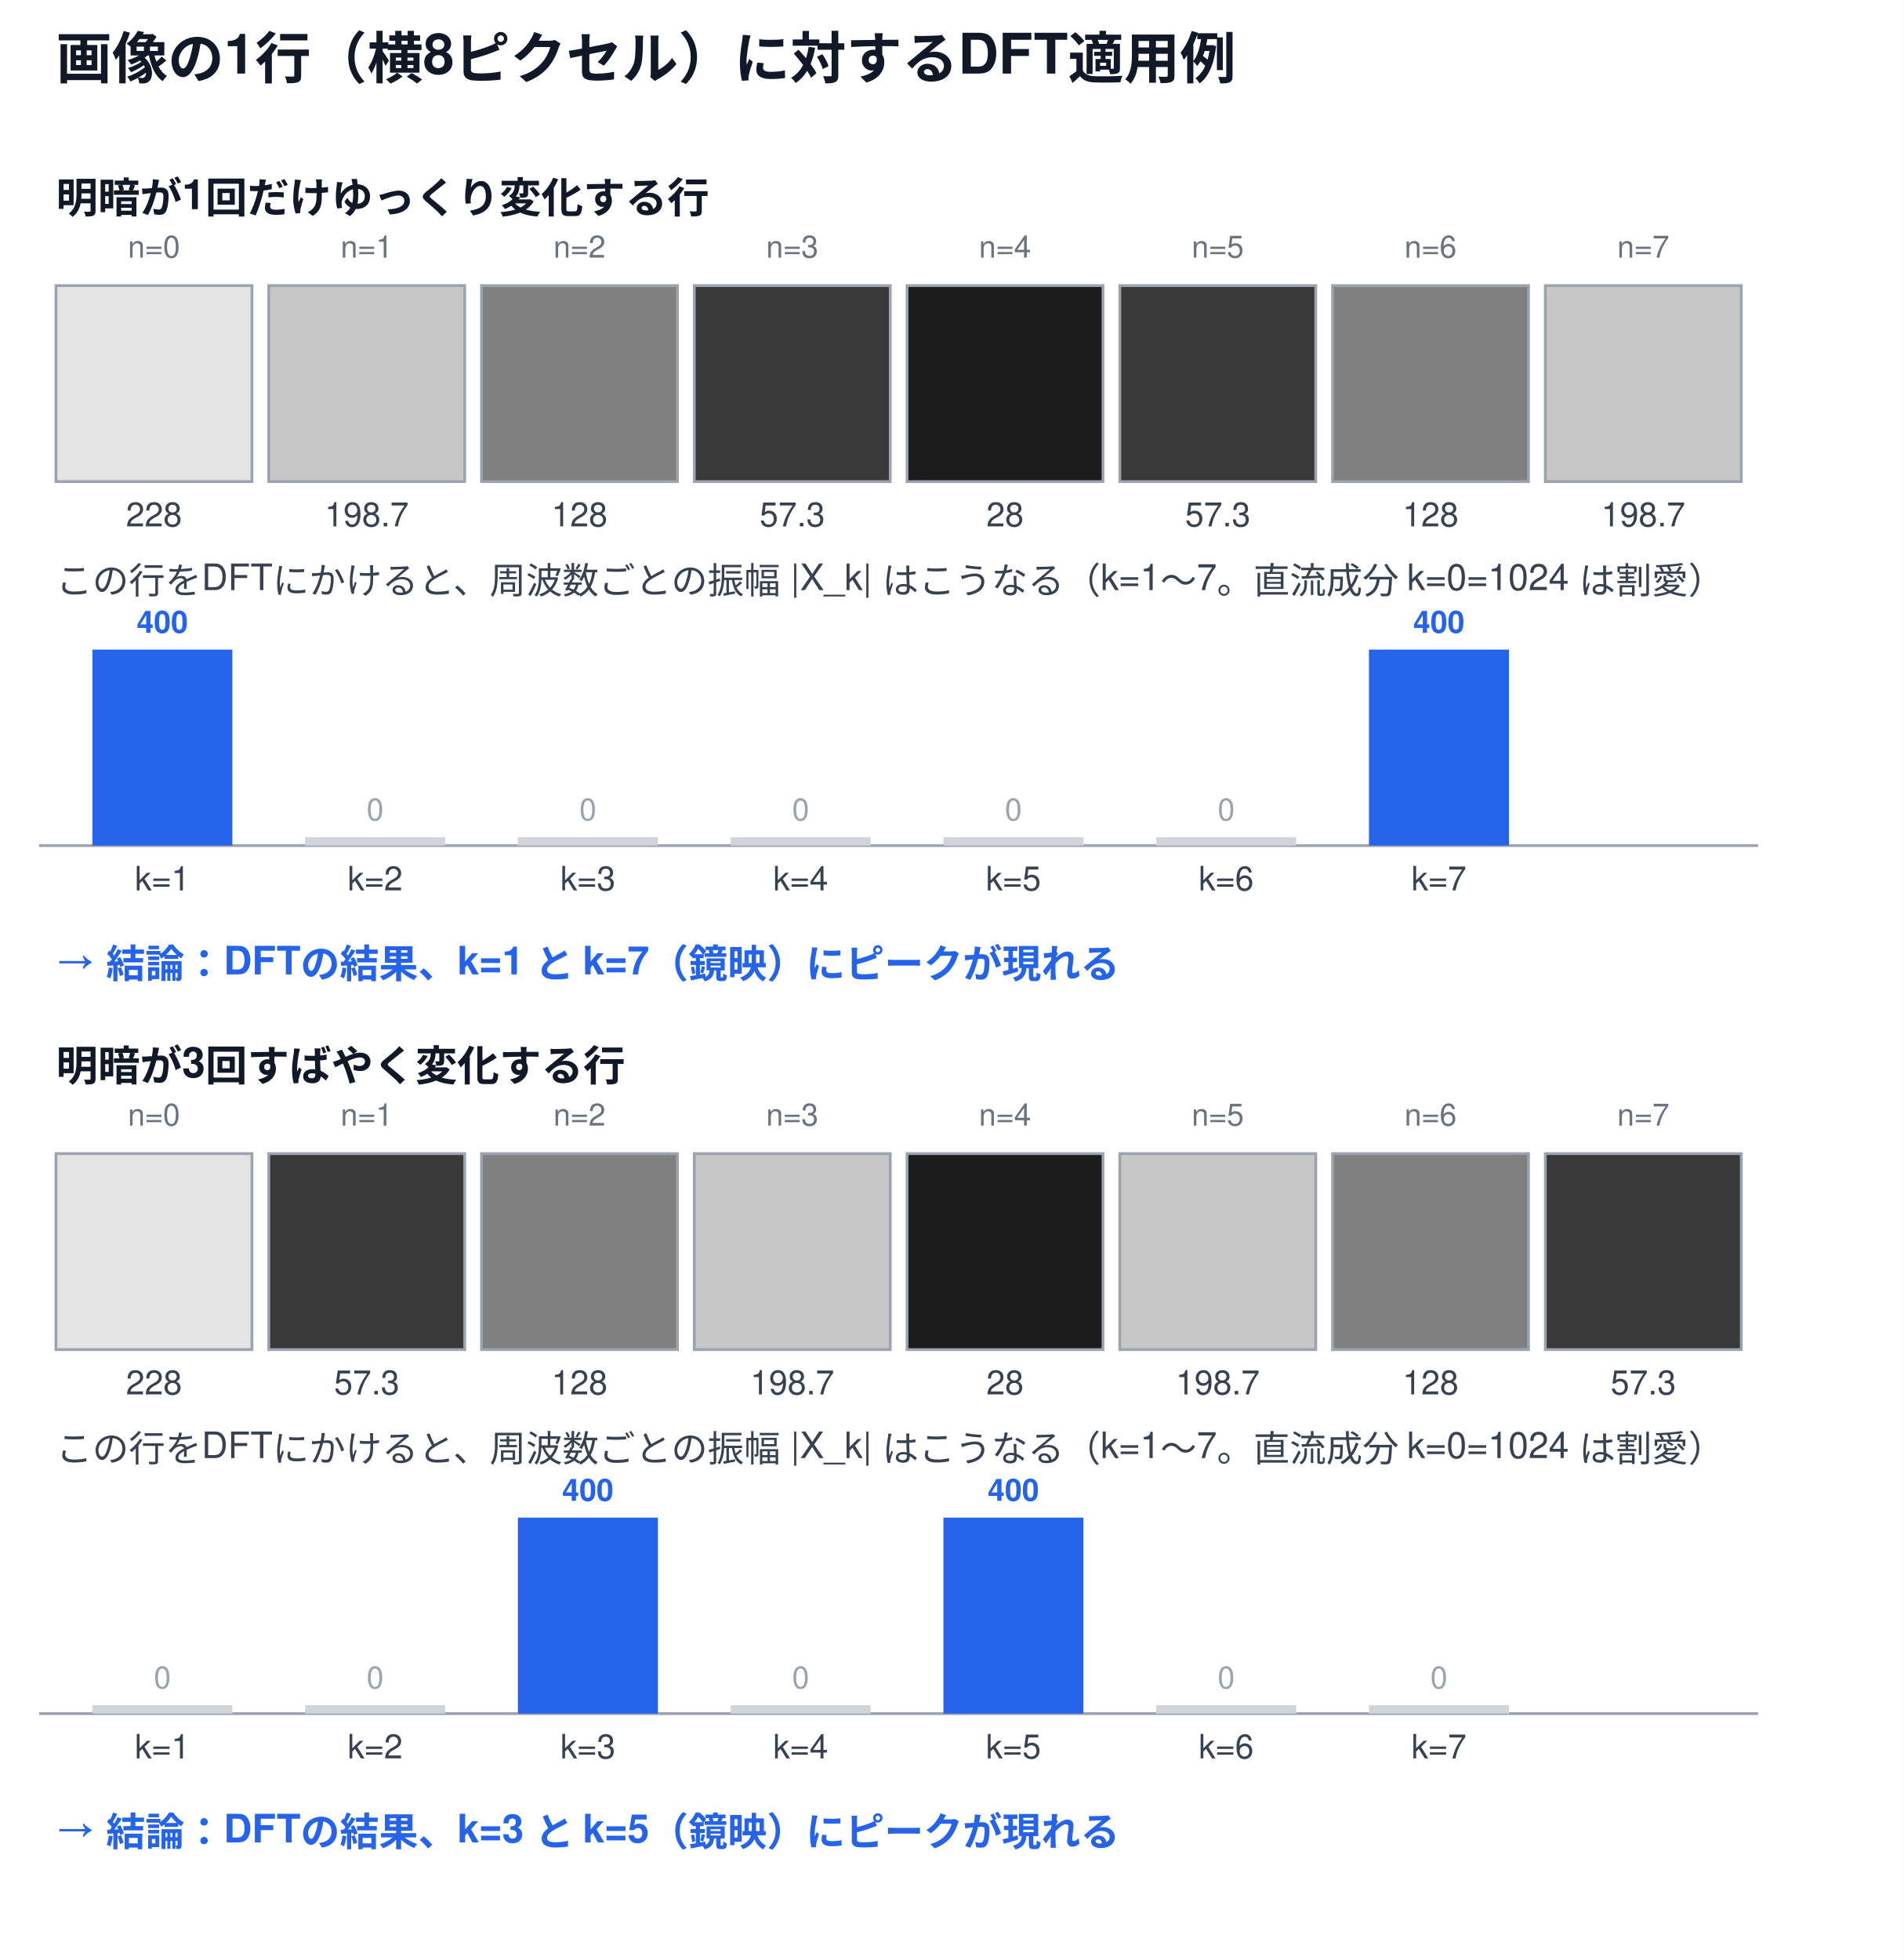
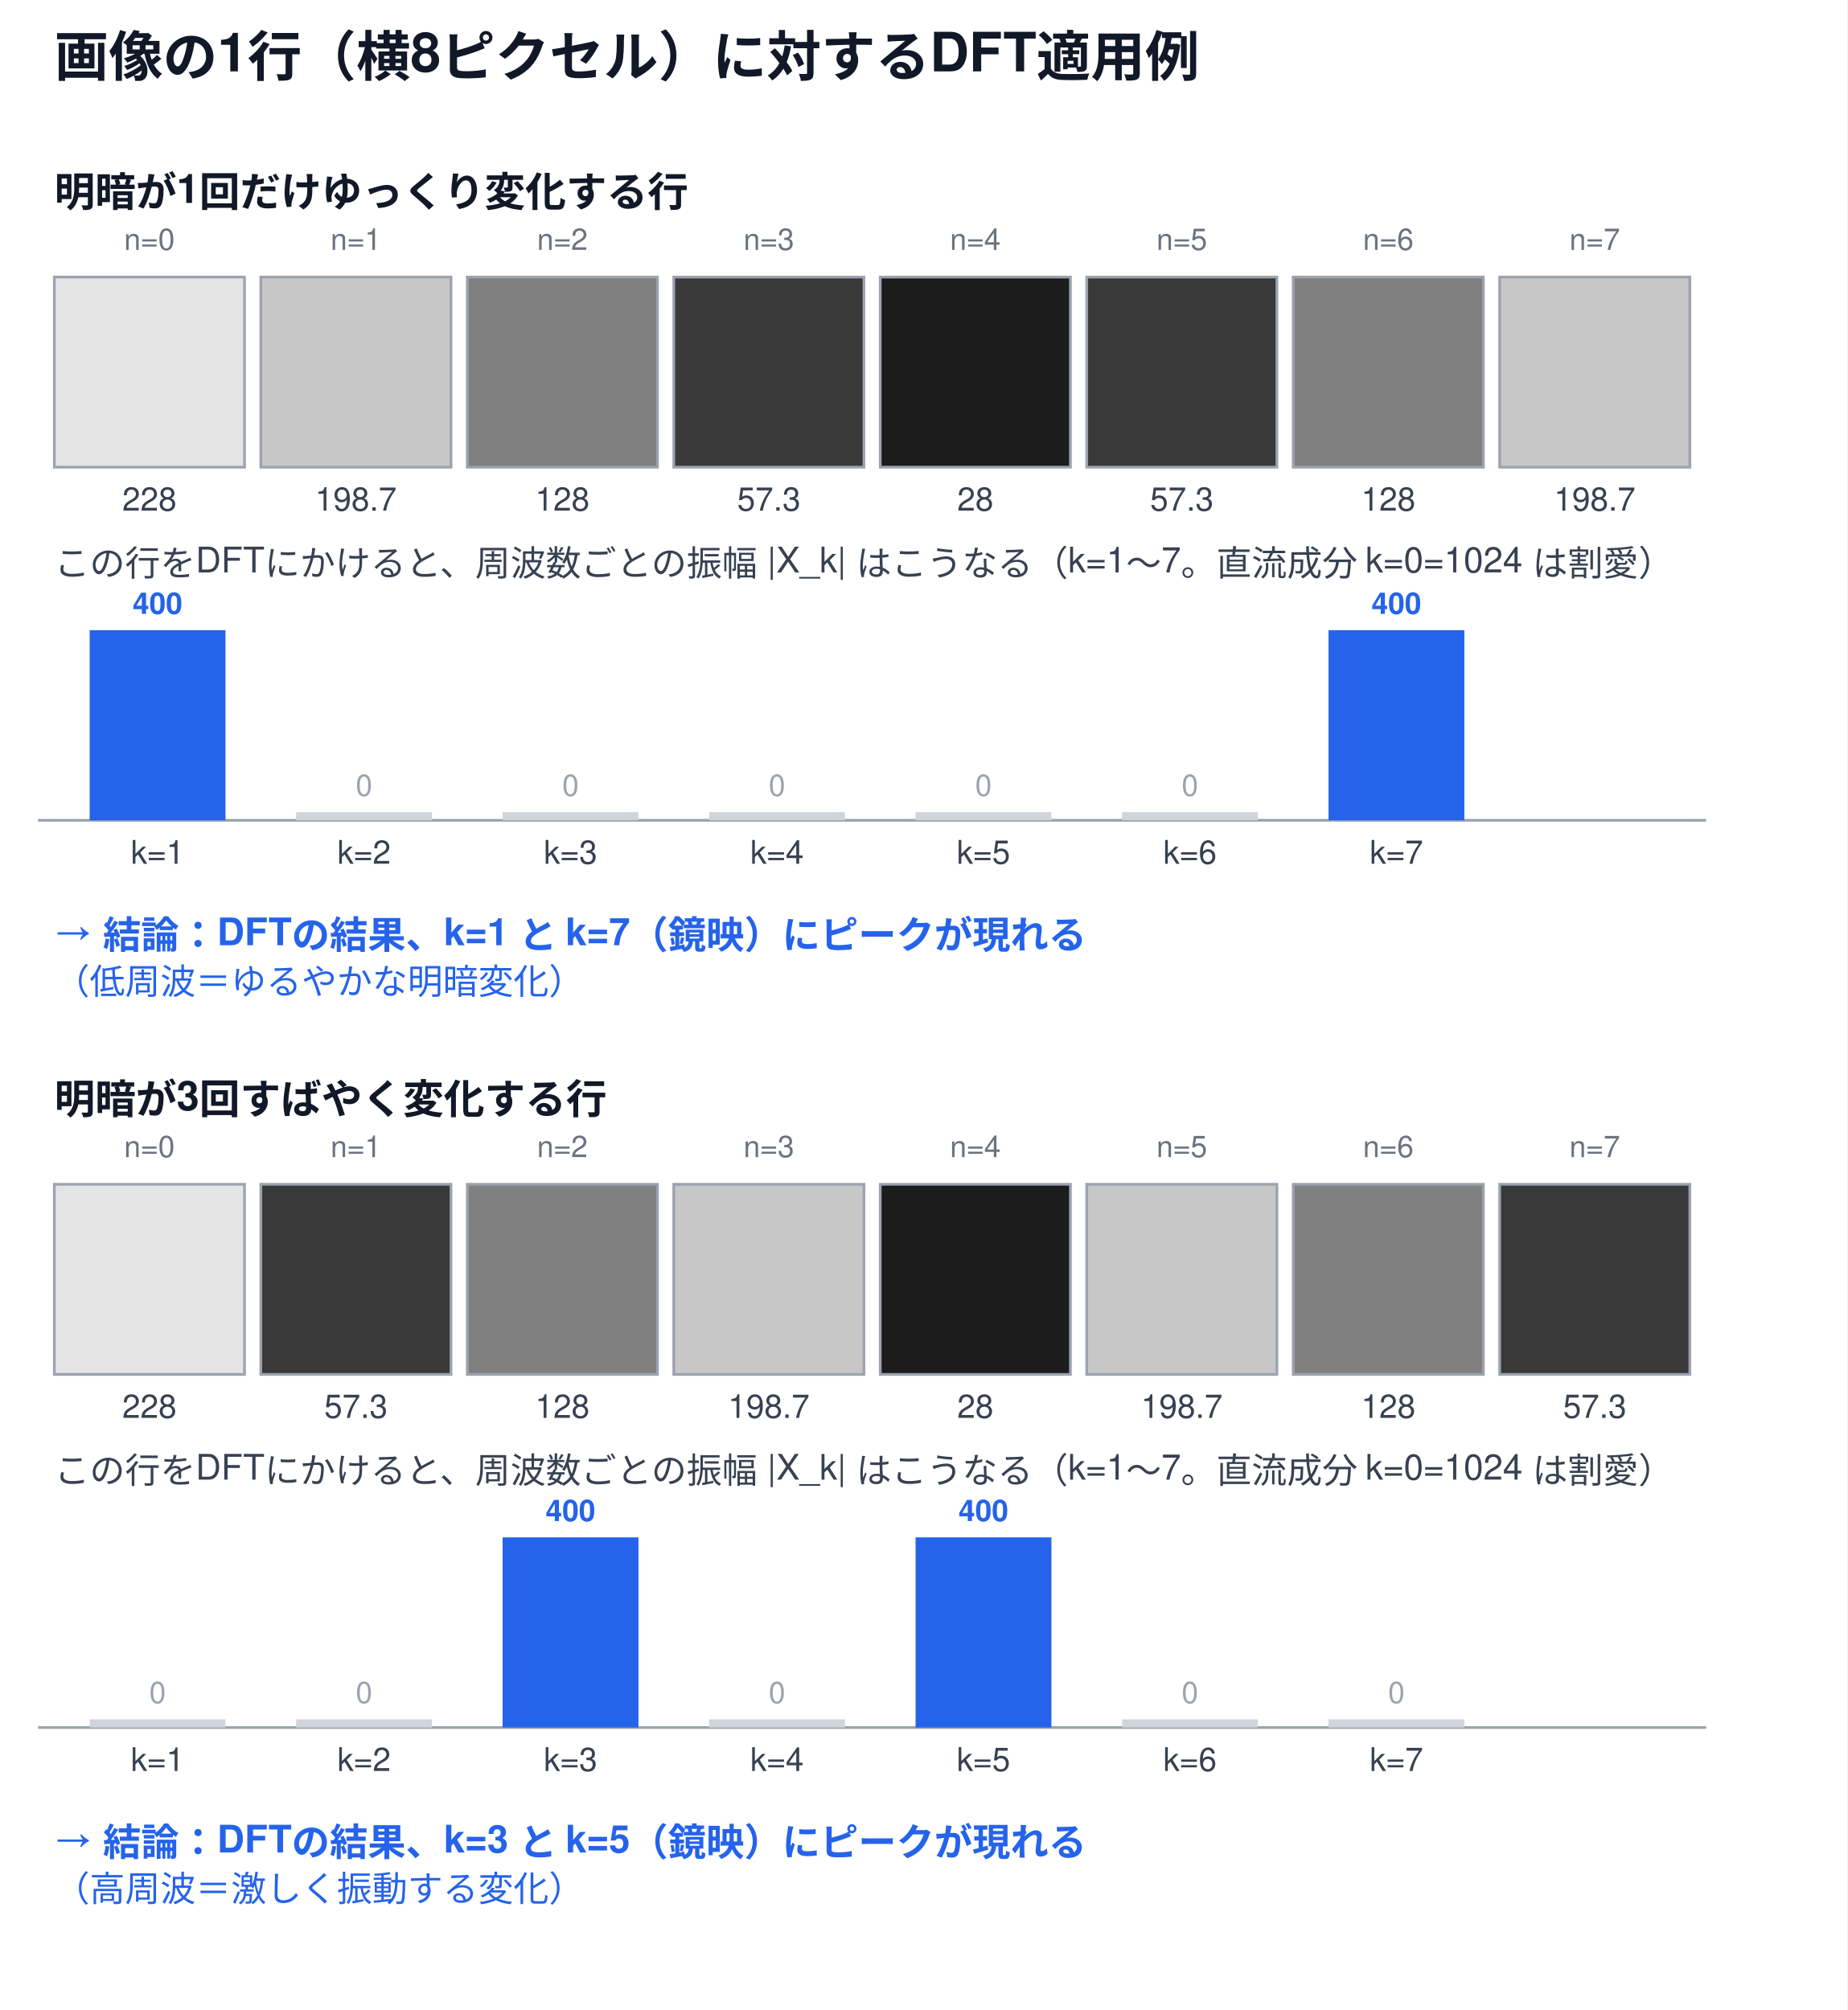
- <svg xmlns="http://www.w3.org/2000/svg" width="3400" height="3500" viewBox="0 0 680 700" font-family="Helvetica, Arial, sans-serif">
-   <rect x="0" y="0" width="680" height="700" fill="#ffffff" />
+ <svg xmlns="http://www.w3.org/2000/svg" width="3400" height="3700" viewBox="0 0 680 740" font-family="Helvetica, Arial, sans-serif">
+   <rect x="0" y="0" width="680" height="740" fill="#ffffff" />
  <text x="20" y="28" font-size="20" font-weight="bold" fill="#111827">画像の1行（横8ピクセル）に対するDFT適用例</text>
  <text x="20" y="76" font-size="15" font-weight="bold" fill="#111827">明暗が1回だけゆっくり変化する行</text>
  <text x="55" y="92" font-size="11" fill="#6b7280" text-anchor="middle">n=0</text>
  <text x="131" y="92" font-size="11" fill="#6b7280" text-anchor="middle">n=1</text>
  <text x="207" y="92" font-size="11" fill="#6b7280" text-anchor="middle">n=2</text>
  <text x="283" y="92" font-size="11" fill="#6b7280" text-anchor="middle">n=3</text>
  <text x="359" y="92" font-size="11" fill="#6b7280" text-anchor="middle">n=4</text>
  <text x="435" y="92" font-size="11" fill="#6b7280" text-anchor="middle">n=5</text>
  <text x="511" y="92" font-size="11" fill="#6b7280" text-anchor="middle">n=6</text>
  <text x="587" y="92" font-size="11" fill="#6b7280" text-anchor="middle">n=7</text>
  <rect x="20" y="102" width="70" height="70" fill="#e4e4e4" stroke="#9ca3af" />
  <rect x="96" y="102" width="70" height="70" fill="#c7c7c7" stroke="#9ca3af" />
  <rect x="172" y="102" width="70" height="70" fill="#808080" stroke="#9ca3af" />
  <rect x="248" y="102" width="70" height="70" fill="#393939" stroke="#9ca3af" />
  <rect x="324" y="102" width="70" height="70" fill="#1c1c1c" stroke="#9ca3af" />
  <rect x="400" y="102" width="70" height="70" fill="#393939" stroke="#9ca3af" />
  <rect x="476" y="102" width="70" height="70" fill="#808080" stroke="#9ca3af" />
  <rect x="552" y="102" width="70" height="70" fill="#c7c7c7" stroke="#9ca3af" />
  <text x="55" y="188" font-size="12" fill="#374151" text-anchor="middle">228</text>
  <text x="131" y="188" font-size="12" fill="#374151" text-anchor="middle">198.7</text>
  <text x="207" y="188" font-size="12" fill="#374151" text-anchor="middle">128</text>
  <text x="283" y="188" font-size="12" fill="#374151" text-anchor="middle">57.3</text>
  <text x="359" y="188" font-size="12" fill="#374151" text-anchor="middle">28</text>
  <text x="435" y="188" font-size="12" fill="#374151" text-anchor="middle">57.3</text>
  <text x="511" y="188" font-size="12" fill="#374151" text-anchor="middle">128</text>
  <text x="587" y="188" font-size="12" fill="#374151" text-anchor="middle">198.7</text>
  <text x="20" y="212" font-size="13" fill="#374151">この行をDFTにかけると、周波数ごとの振幅 |X_k| はこうなる（k=1〜7。直流成分 k=0=1024 は割愛）</text>
  <line x1="14" y1="302" x2="628" y2="302" stroke="#9ca3af" stroke-width="1" />
  <rect x="33" y="232" width="50" height="70" fill="#2563eb" />
  <rect x="109" y="299" width="50" height="3" fill="#d1d5db" />
  <rect x="185" y="299" width="50" height="3" fill="#d1d5db" />
  <rect x="261" y="299" width="50" height="3" fill="#d1d5db" />
  <rect x="337" y="299" width="50" height="3" fill="#d1d5db" />
  <rect x="413" y="299" width="50" height="3" fill="#d1d5db" />
  <rect x="489" y="232" width="50" height="70" fill="#2563eb" />
  <text x="58" y="226" font-size="11" fill="#2563eb" text-anchor="middle" font-weight="bold">400</text>
  <text x="134" y="293" font-size="11" fill="#9ca3af" text-anchor="middle">0</text>
  <text x="210" y="293" font-size="11" fill="#9ca3af" text-anchor="middle">0</text>
  <text x="286" y="293" font-size="11" fill="#9ca3af" text-anchor="middle">0</text>
  <text x="362" y="293" font-size="11" fill="#9ca3af" text-anchor="middle">0</text>
  <text x="438" y="293" font-size="11" fill="#9ca3af" text-anchor="middle">0</text>
  <text x="514" y="226" font-size="11" fill="#2563eb" text-anchor="middle" font-weight="bold">400</text>
  <text x="58" y="318" font-size="12" fill="#374151" text-anchor="middle">k=1</text>
  <text x="134" y="318" font-size="12" fill="#374151" text-anchor="middle">k=2</text>
  <text x="210" y="318" font-size="12" fill="#374151" text-anchor="middle">k=3</text>
  <text x="286" y="318" font-size="12" fill="#374151" text-anchor="middle">k=4</text>
  <text x="362" y="318" font-size="12" fill="#374151" text-anchor="middle">k=5</text>
  <text x="438" y="318" font-size="12" fill="#374151" text-anchor="middle">k=6</text>
  <text x="514" y="318" font-size="12" fill="#374151" text-anchor="middle">k=7</text>
  <text x="20" y="348" font-size="14" font-weight="bold" fill="#2563eb">→ 結論：DFTの結果、k=1 と k=7（鏡映）にピークが現れる</text>
-   <text x="20" y="386" font-size="15" font-weight="bold" fill="#111827">明暗が3回すばやく変化する行</text>
-   <text x="55" y="402" font-size="11" fill="#6b7280" text-anchor="middle">n=0</text>
-   <text x="131" y="402" font-size="11" fill="#6b7280" text-anchor="middle">n=1</text>
-   <text x="207" y="402" font-size="11" fill="#6b7280" text-anchor="middle">n=2</text>
-   <text x="283" y="402" font-size="11" fill="#6b7280" text-anchor="middle">n=3</text>
-   <text x="359" y="402" font-size="11" fill="#6b7280" text-anchor="middle">n=4</text>
-   <text x="435" y="402" font-size="11" fill="#6b7280" text-anchor="middle">n=5</text>
-   <text x="511" y="402" font-size="11" fill="#6b7280" text-anchor="middle">n=6</text>
-   <text x="587" y="402" font-size="11" fill="#6b7280" text-anchor="middle">n=7</text>
-   <rect x="20" y="412" width="70" height="70" fill="#e4e4e4" stroke="#9ca3af" />
-   <rect x="96" y="412" width="70" height="70" fill="#393939" stroke="#9ca3af" />
-   <rect x="172" y="412" width="70" height="70" fill="#808080" stroke="#9ca3af" />
-   <rect x="248" y="412" width="70" height="70" fill="#c7c7c7" stroke="#9ca3af" />
-   <rect x="324" y="412" width="70" height="70" fill="#1c1c1c" stroke="#9ca3af" />
-   <rect x="400" y="412" width="70" height="70" fill="#c7c7c7" stroke="#9ca3af" />
-   <rect x="476" y="412" width="70" height="70" fill="#808080" stroke="#9ca3af" />
-   <rect x="552" y="412" width="70" height="70" fill="#393939" stroke="#9ca3af" />
-   <text x="55" y="498" font-size="12" fill="#374151" text-anchor="middle">228</text>
-   <text x="131" y="498" font-size="12" fill="#374151" text-anchor="middle">57.3</text>
-   <text x="207" y="498" font-size="12" fill="#374151" text-anchor="middle">128</text>
-   <text x="283" y="498" font-size="12" fill="#374151" text-anchor="middle">198.7</text>
-   <text x="359" y="498" font-size="12" fill="#374151" text-anchor="middle">28</text>
-   <text x="435" y="498" font-size="12" fill="#374151" text-anchor="middle">198.7</text>
-   <text x="511" y="498" font-size="12" fill="#374151" text-anchor="middle">128</text>
-   <text x="587" y="498" font-size="12" fill="#374151" text-anchor="middle">57.3</text>
-   <text x="20" y="522" font-size="13" fill="#374151">この行をDFTにかけると、周波数ごとの振幅 |X_k| はこうなる（k=1〜7。直流成分 k=0=1024 は割愛）</text>
-   <line x1="14" y1="612" x2="628" y2="612" stroke="#9ca3af" stroke-width="1" />
-   <rect x="33" y="609" width="50" height="3" fill="#d1d5db" />
-   <rect x="109" y="609" width="50" height="3" fill="#d1d5db" />
-   <rect x="185" y="542" width="50" height="70" fill="#2563eb" />
-   <rect x="261" y="609" width="50" height="3" fill="#d1d5db" />
-   <rect x="337" y="542" width="50" height="70" fill="#2563eb" />
-   <rect x="413" y="609" width="50" height="3" fill="#d1d5db" />
-   <rect x="489" y="609" width="50" height="3" fill="#d1d5db" />
-   <text x="58" y="603" font-size="11" fill="#9ca3af" text-anchor="middle">0</text>
-   <text x="134" y="603" font-size="11" fill="#9ca3af" text-anchor="middle">0</text>
-   <text x="210" y="536" font-size="11" fill="#2563eb" text-anchor="middle" font-weight="bold">400</text>
-   <text x="286" y="603" font-size="11" fill="#9ca3af" text-anchor="middle">0</text>
-   <text x="362" y="536" font-size="11" fill="#2563eb" text-anchor="middle" font-weight="bold">400</text>
-   <text x="438" y="603" font-size="11" fill="#9ca3af" text-anchor="middle">0</text>
-   <text x="514" y="603" font-size="11" fill="#9ca3af" text-anchor="middle">0</text>
-   <text x="58" y="628" font-size="12" fill="#374151" text-anchor="middle">k=1</text>
-   <text x="134" y="628" font-size="12" fill="#374151" text-anchor="middle">k=2</text>
-   <text x="210" y="628" font-size="12" fill="#374151" text-anchor="middle">k=3</text>
-   <text x="286" y="628" font-size="12" fill="#374151" text-anchor="middle">k=4</text>
-   <text x="362" y="628" font-size="12" fill="#374151" text-anchor="middle">k=5</text>
-   <text x="438" y="628" font-size="12" fill="#374151" text-anchor="middle">k=6</text>
-   <text x="514" y="628" font-size="12" fill="#374151" text-anchor="middle">k=7</text>
-   <text x="20" y="658" font-size="14" font-weight="bold" fill="#2563eb">→ 結論：DFTの結果、k=3 と k=5（鏡映）にピークが現れる</text>
+   <text x="20" y="366" font-size="13" fill="#2563eb">（低周波＝ゆるやかな明暗変化）</text>
+   <text x="20" y="410" font-size="15" font-weight="bold" fill="#111827">明暗が3回すばやく変化する行</text>
+   <text x="55" y="426" font-size="11" fill="#6b7280" text-anchor="middle">n=0</text>
+   <text x="131" y="426" font-size="11" fill="#6b7280" text-anchor="middle">n=1</text>
+   <text x="207" y="426" font-size="11" fill="#6b7280" text-anchor="middle">n=2</text>
+   <text x="283" y="426" font-size="11" fill="#6b7280" text-anchor="middle">n=3</text>
+   <text x="359" y="426" font-size="11" fill="#6b7280" text-anchor="middle">n=4</text>
+   <text x="435" y="426" font-size="11" fill="#6b7280" text-anchor="middle">n=5</text>
+   <text x="511" y="426" font-size="11" fill="#6b7280" text-anchor="middle">n=6</text>
+   <text x="587" y="426" font-size="11" fill="#6b7280" text-anchor="middle">n=7</text>
+   <rect x="20" y="436" width="70" height="70" fill="#e4e4e4" stroke="#9ca3af" />
+   <rect x="96" y="436" width="70" height="70" fill="#393939" stroke="#9ca3af" />
+   <rect x="172" y="436" width="70" height="70" fill="#808080" stroke="#9ca3af" />
+   <rect x="248" y="436" width="70" height="70" fill="#c7c7c7" stroke="#9ca3af" />
+   <rect x="324" y="436" width="70" height="70" fill="#1c1c1c" stroke="#9ca3af" />
+   <rect x="400" y="436" width="70" height="70" fill="#c7c7c7" stroke="#9ca3af" />
+   <rect x="476" y="436" width="70" height="70" fill="#808080" stroke="#9ca3af" />
+   <rect x="552" y="436" width="70" height="70" fill="#393939" stroke="#9ca3af" />
+   <text x="55" y="522" font-size="12" fill="#374151" text-anchor="middle">228</text>
+   <text x="131" y="522" font-size="12" fill="#374151" text-anchor="middle">57.3</text>
+   <text x="207" y="522" font-size="12" fill="#374151" text-anchor="middle">128</text>
+   <text x="283" y="522" font-size="12" fill="#374151" text-anchor="middle">198.7</text>
+   <text x="359" y="522" font-size="12" fill="#374151" text-anchor="middle">28</text>
+   <text x="435" y="522" font-size="12" fill="#374151" text-anchor="middle">198.7</text>
+   <text x="511" y="522" font-size="12" fill="#374151" text-anchor="middle">128</text>
+   <text x="587" y="522" font-size="12" fill="#374151" text-anchor="middle">57.3</text>
+   <text x="20" y="546" font-size="13" fill="#374151">この行をDFTにかけると、周波数ごとの振幅 |X_k| はこうなる（k=1〜7。直流成分 k=0=1024 は割愛）</text>
+   <line x1="14" y1="636" x2="628" y2="636" stroke="#9ca3af" stroke-width="1" />
+   <rect x="33" y="633" width="50" height="3" fill="#d1d5db" />
+   <rect x="109" y="633" width="50" height="3" fill="#d1d5db" />
+   <rect x="185" y="566" width="50" height="70" fill="#2563eb" />
+   <rect x="261" y="633" width="50" height="3" fill="#d1d5db" />
+   <rect x="337" y="566" width="50" height="70" fill="#2563eb" />
+   <rect x="413" y="633" width="50" height="3" fill="#d1d5db" />
+   <rect x="489" y="633" width="50" height="3" fill="#d1d5db" />
+   <text x="58" y="627" font-size="11" fill="#9ca3af" text-anchor="middle">0</text>
+   <text x="134" y="627" font-size="11" fill="#9ca3af" text-anchor="middle">0</text>
+   <text x="210" y="560" font-size="11" fill="#2563eb" text-anchor="middle" font-weight="bold">400</text>
+   <text x="286" y="627" font-size="11" fill="#9ca3af" text-anchor="middle">0</text>
+   <text x="362" y="560" font-size="11" fill="#2563eb" text-anchor="middle" font-weight="bold">400</text>
+   <text x="438" y="627" font-size="11" fill="#9ca3af" text-anchor="middle">0</text>
+   <text x="514" y="627" font-size="11" fill="#9ca3af" text-anchor="middle">0</text>
+   <text x="58" y="652" font-size="12" fill="#374151" text-anchor="middle">k=1</text>
+   <text x="134" y="652" font-size="12" fill="#374151" text-anchor="middle">k=2</text>
+   <text x="210" y="652" font-size="12" fill="#374151" text-anchor="middle">k=3</text>
+   <text x="286" y="652" font-size="12" fill="#374151" text-anchor="middle">k=4</text>
+   <text x="362" y="652" font-size="12" fill="#374151" text-anchor="middle">k=5</text>
+   <text x="438" y="652" font-size="12" fill="#374151" text-anchor="middle">k=6</text>
+   <text x="514" y="652" font-size="12" fill="#374151" text-anchor="middle">k=7</text>
+   <text x="20" y="682" font-size="14" font-weight="bold" fill="#2563eb">→ 結論：DFTの結果、k=3 と k=5（鏡映）にピークが現れる</text>
+   <text x="20" y="700" font-size="13" fill="#2563eb">（高周波＝激しく振動する変化）</text>
</svg>
